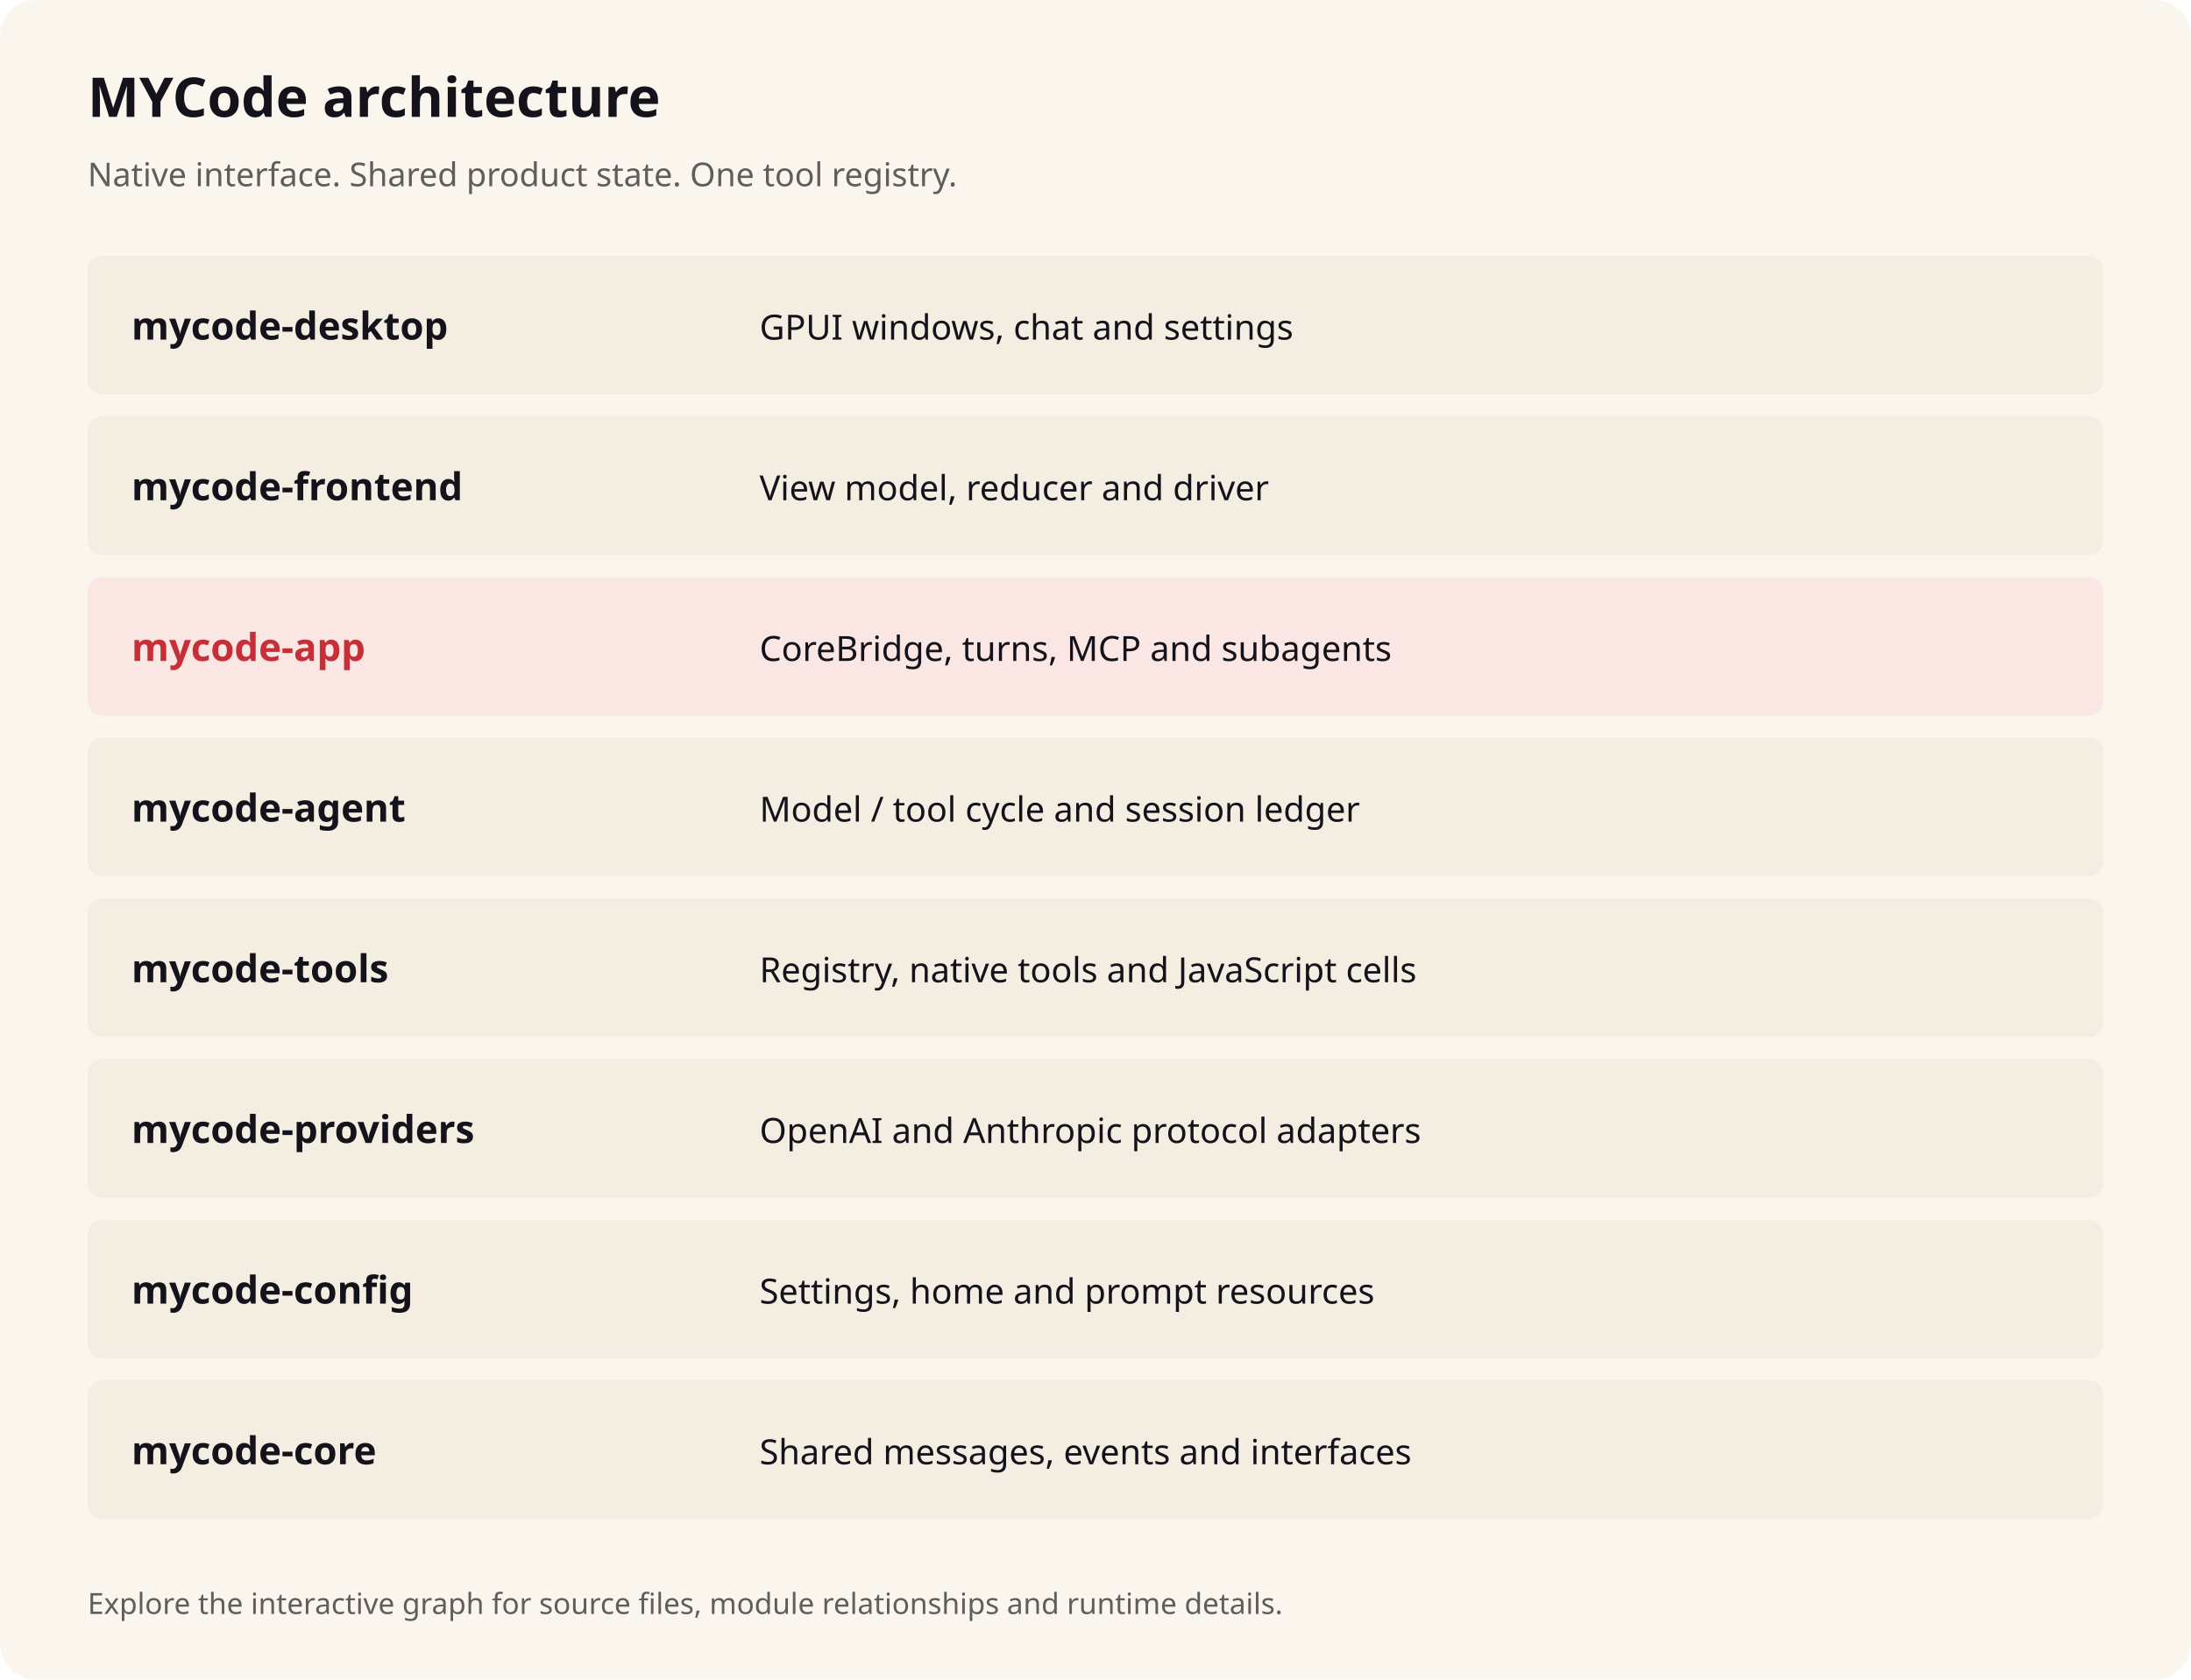
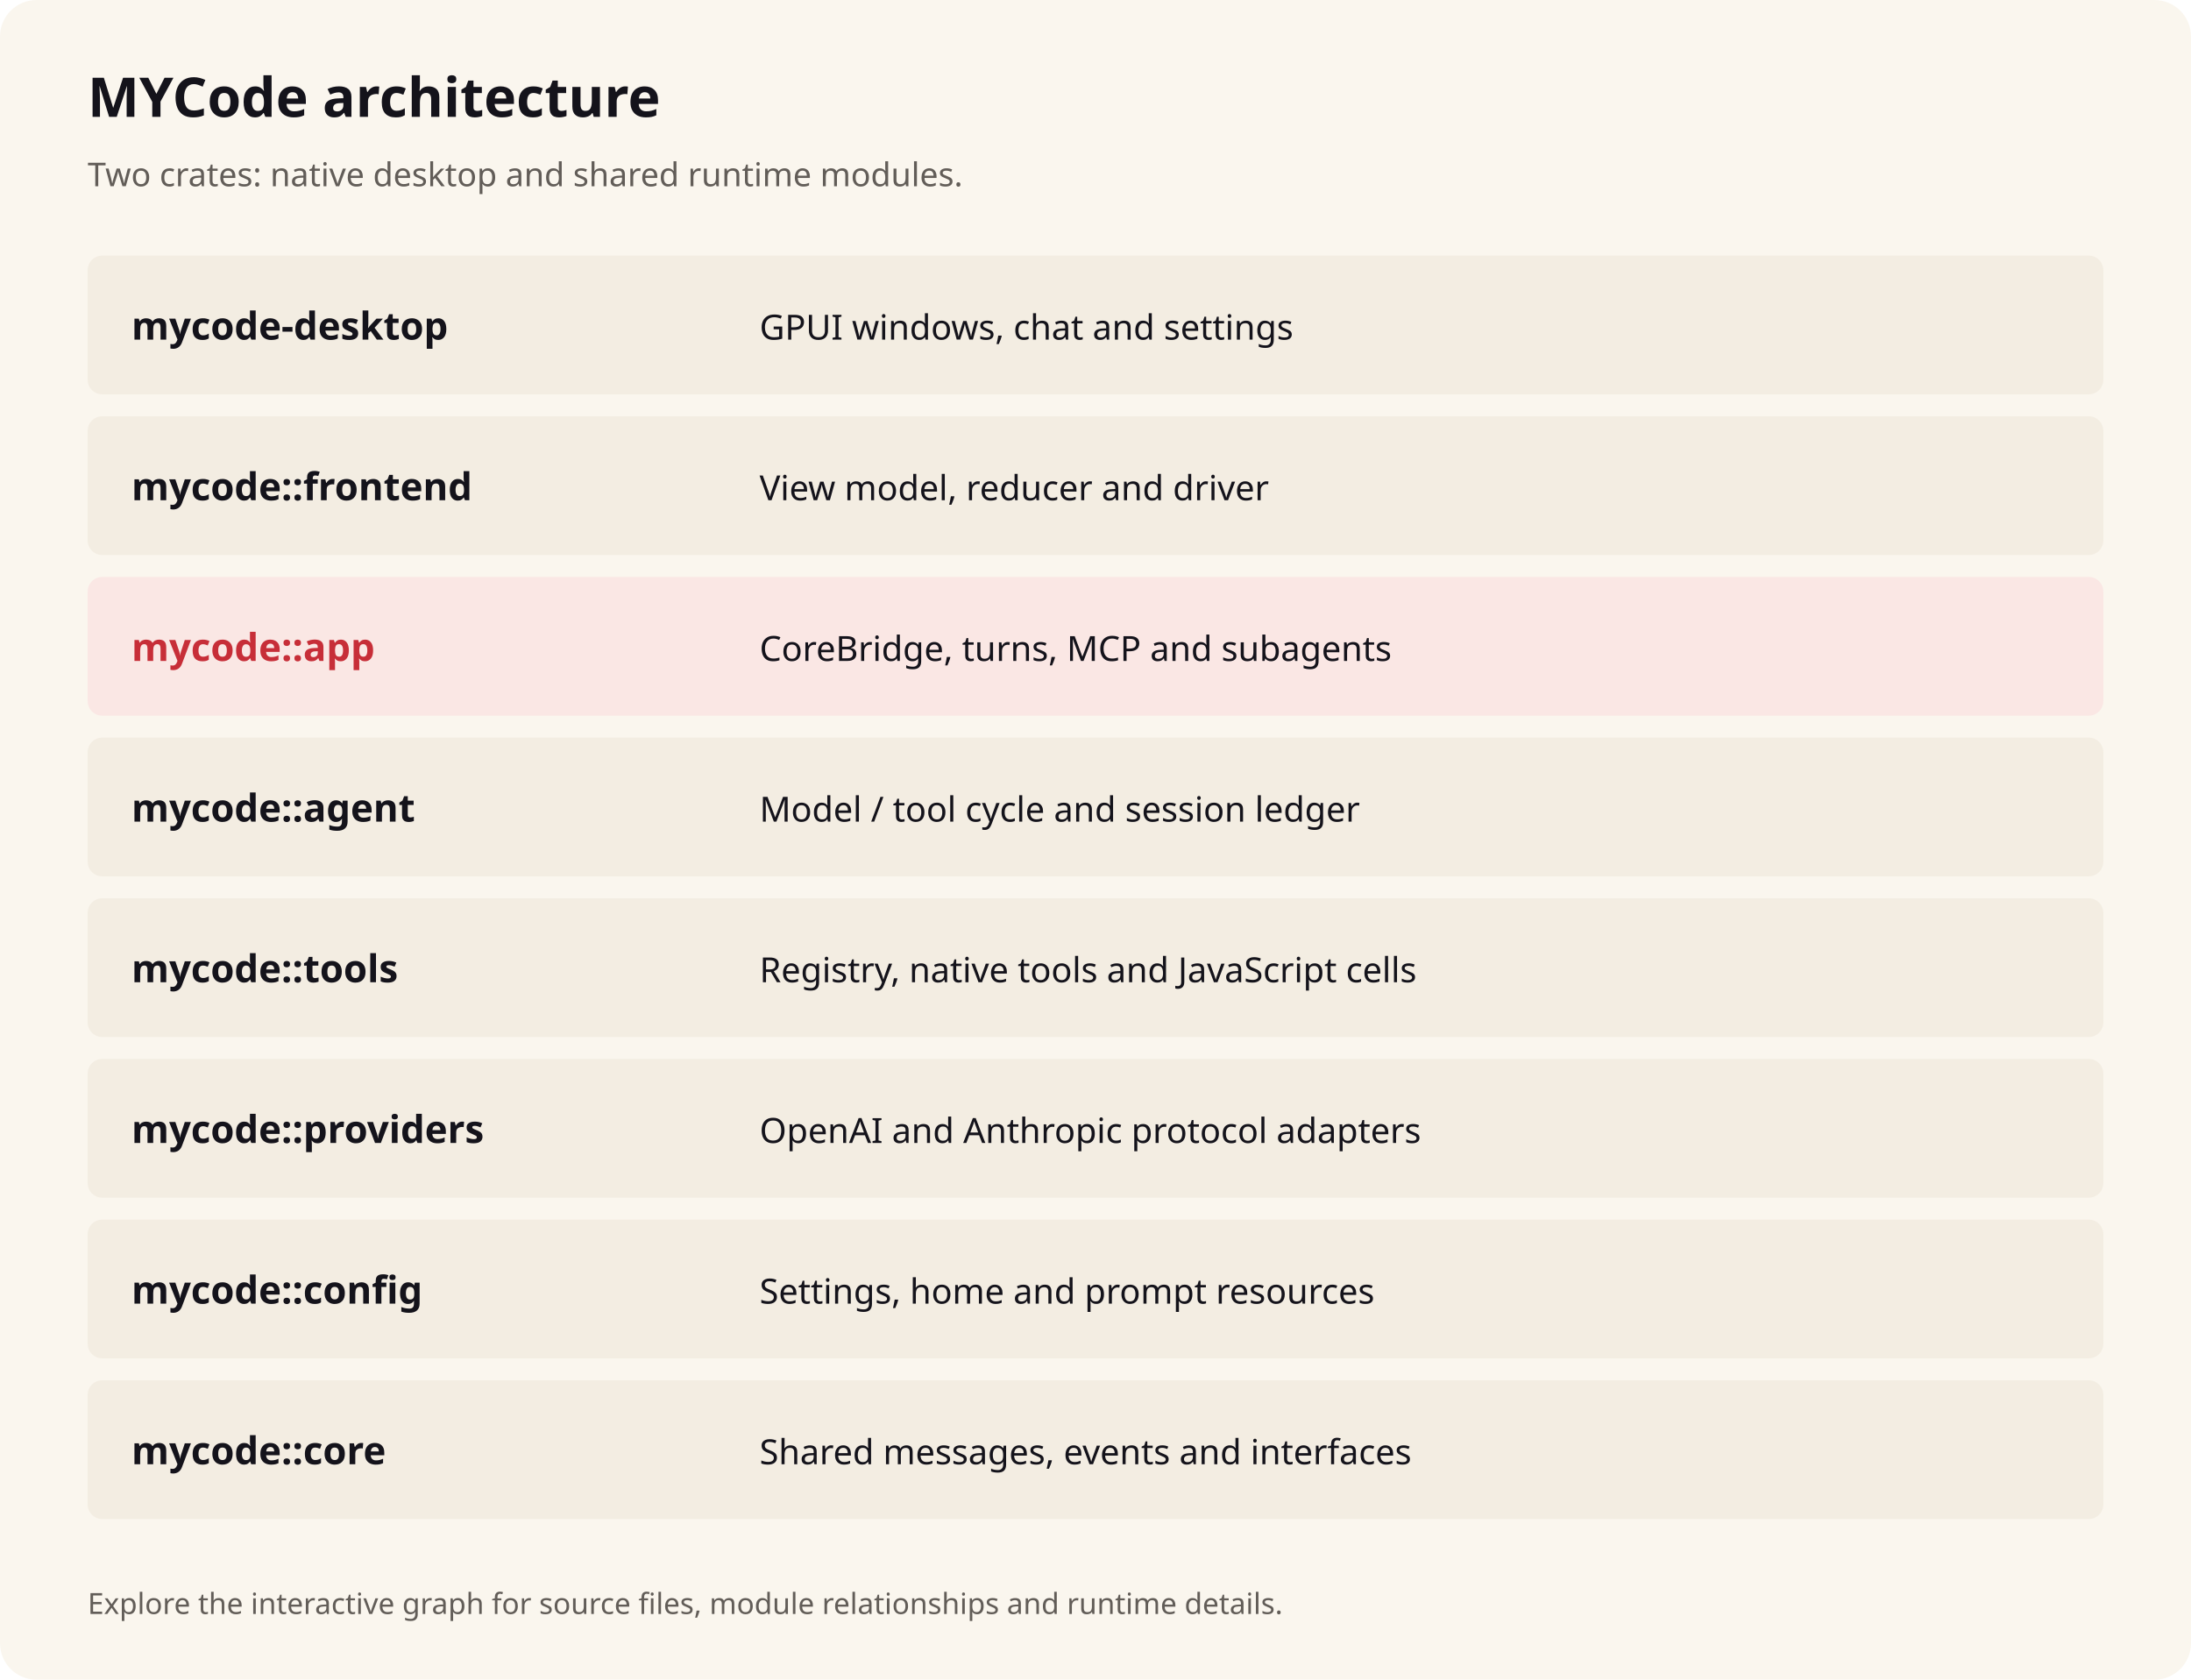
- <svg xmlns="http://www.w3.org/2000/svg" width="1200" height="920" viewBox="0 0 1200 920" role="img" aria-label="MYCode crate responsibilities">
+ <svg xmlns="http://www.w3.org/2000/svg" width="1200" height="920" viewBox="0 0 1200 920" role="img" aria-label="MYCode crates and runtime module responsibilities">
  <rect width="1200" height="920" rx="20" fill="#FAF6EE" />
  <g font-family="Segoe UI, PingFang SC, Microsoft YaHei, sans-serif">
    <text x="48" y="64" font-size="30" font-weight="650" fill="#14131B">MYCode architecture</text>
-     <text x="48" y="102" font-size="18" fill="#625D58">Native interface. Shared product state. One tool registry.</text>
+     <text x="48" y="102" font-size="18" fill="#625D58">Two crates: native desktop and shared runtime modules.</text>
    <rect x="48" y="140" width="1104" height="76" rx="8" fill="#F3EDE2" />
    <text x="72" y="186" font-size="21" font-weight="600" fill="#14131B">mycode-desktop</text>
    <text x="416" y="186" font-size="19" fill="#14131B">GPUI windows, chat and settings</text>
    <rect x="48" y="228" width="1104" height="76" rx="8" fill="#F3EDE2" />
-     <text x="72" y="274" font-size="21" font-weight="600" fill="#14131B">mycode-frontend</text>
+     <text x="72" y="274" font-size="21" font-weight="600" fill="#14131B">mycode::frontend</text>
    <text x="416" y="274" font-size="19" fill="#14131B">View model, reducer and driver</text>
    <rect x="48" y="316" width="1104" height="76" rx="8" fill="#FAE7E4" />
-     <text x="72" y="362" font-size="21" font-weight="600" fill="#C72E38">mycode-app</text>
+     <text x="72" y="362" font-size="21" font-weight="600" fill="#C72E38">mycode::app</text>
    <text x="416" y="362" font-size="19" fill="#14131B">CoreBridge, turns, MCP and subagents</text>
    <rect x="48" y="404" width="1104" height="76" rx="8" fill="#F3EDE2" />
-     <text x="72" y="450" font-size="21" font-weight="600" fill="#14131B">mycode-agent</text>
+     <text x="72" y="450" font-size="21" font-weight="600" fill="#14131B">mycode::agent</text>
    <text x="416" y="450" font-size="19" fill="#14131B">Model / tool cycle and session ledger</text>
    <rect x="48" y="492" width="1104" height="76" rx="8" fill="#F3EDE2" />
-     <text x="72" y="538" font-size="21" font-weight="600" fill="#14131B">mycode-tools</text>
+     <text x="72" y="538" font-size="21" font-weight="600" fill="#14131B">mycode::tools</text>
    <text x="416" y="538" font-size="19" fill="#14131B">Registry, native tools and JavaScript cells</text>
    <rect x="48" y="580" width="1104" height="76" rx="8" fill="#F3EDE2" />
-     <text x="72" y="626" font-size="21" font-weight="600" fill="#14131B">mycode-providers</text>
+     <text x="72" y="626" font-size="21" font-weight="600" fill="#14131B">mycode::providers</text>
    <text x="416" y="626" font-size="19" fill="#14131B">OpenAI and Anthropic protocol adapters</text>
    <rect x="48" y="668" width="1104" height="76" rx="8" fill="#F3EDE2" />
-     <text x="72" y="714" font-size="21" font-weight="600" fill="#14131B">mycode-config</text>
+     <text x="72" y="714" font-size="21" font-weight="600" fill="#14131B">mycode::config</text>
    <text x="416" y="714" font-size="19" fill="#14131B">Settings, home and prompt resources</text>
    <rect x="48" y="756" width="1104" height="76" rx="8" fill="#F3EDE2" />
-     <text x="72" y="802" font-size="21" font-weight="600" fill="#14131B">mycode-core</text>
+     <text x="72" y="802" font-size="21" font-weight="600" fill="#14131B">mycode::core</text>
    <text x="416" y="802" font-size="19" fill="#14131B">Shared messages, events and interfaces</text>
    <text x="48" y="884" font-size="16" fill="#625D58">Explore the interactive graph for source files, module relationships and runtime details.</text>
  </g>
</svg>
